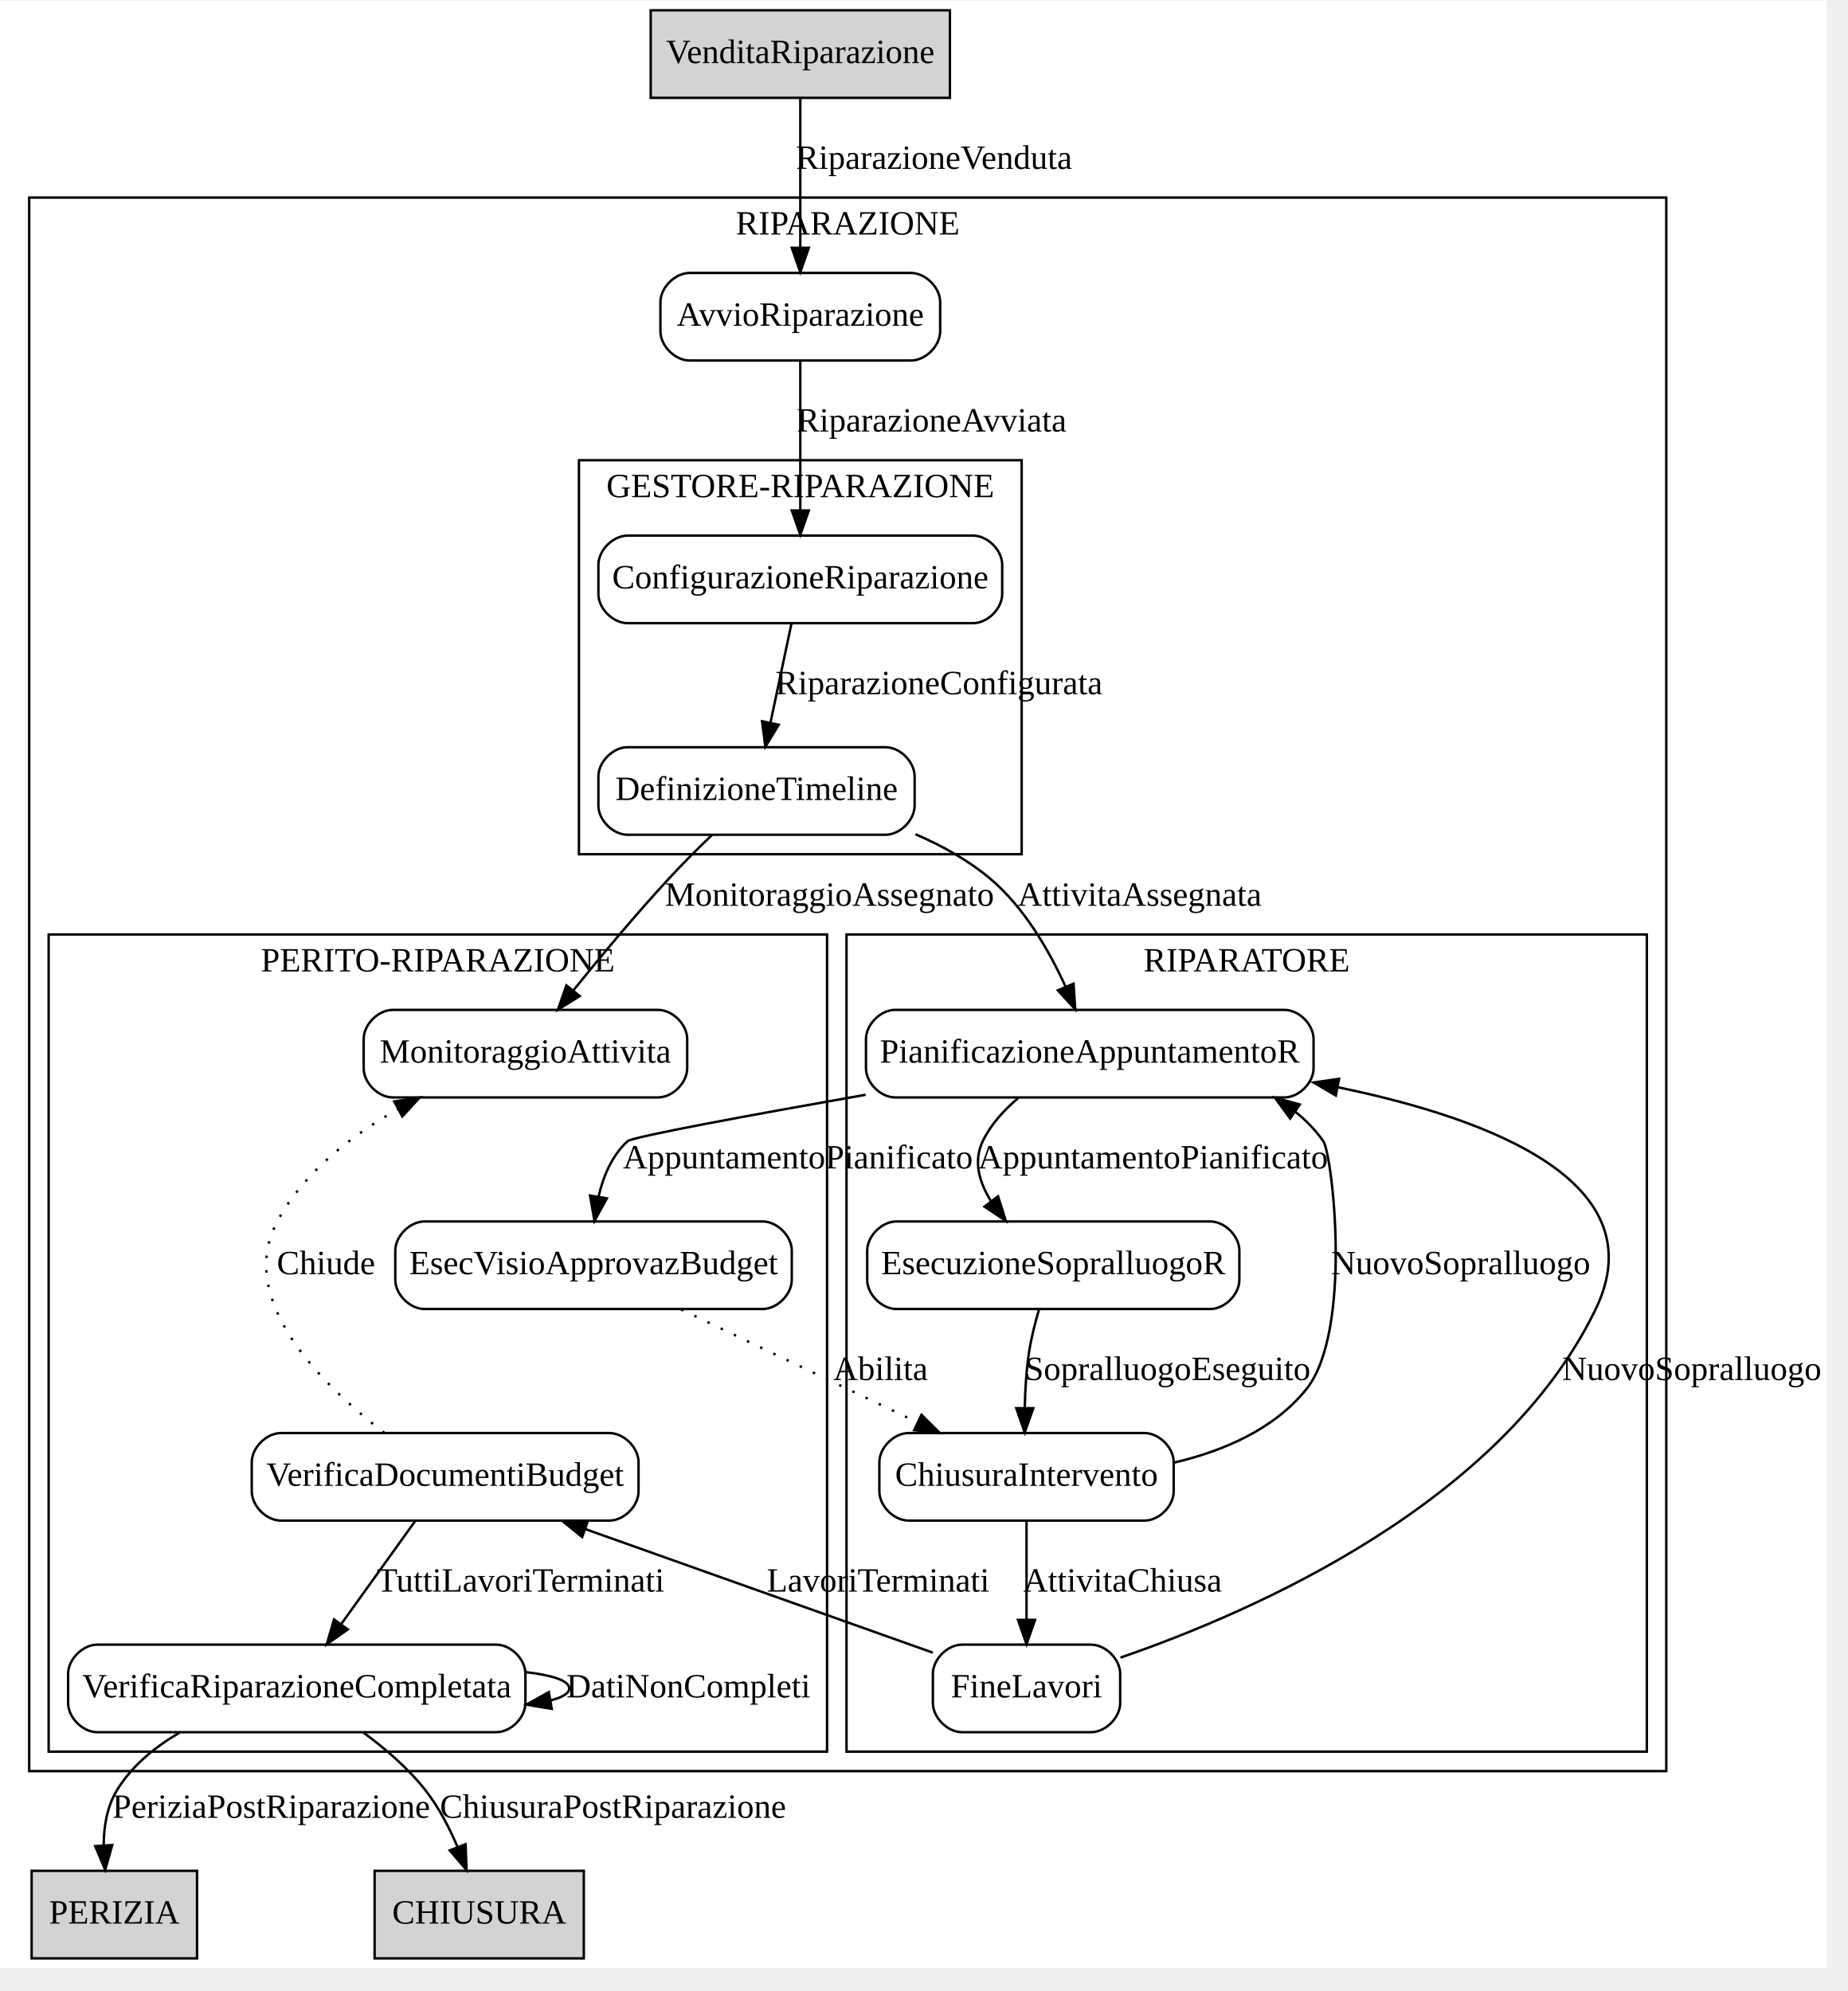
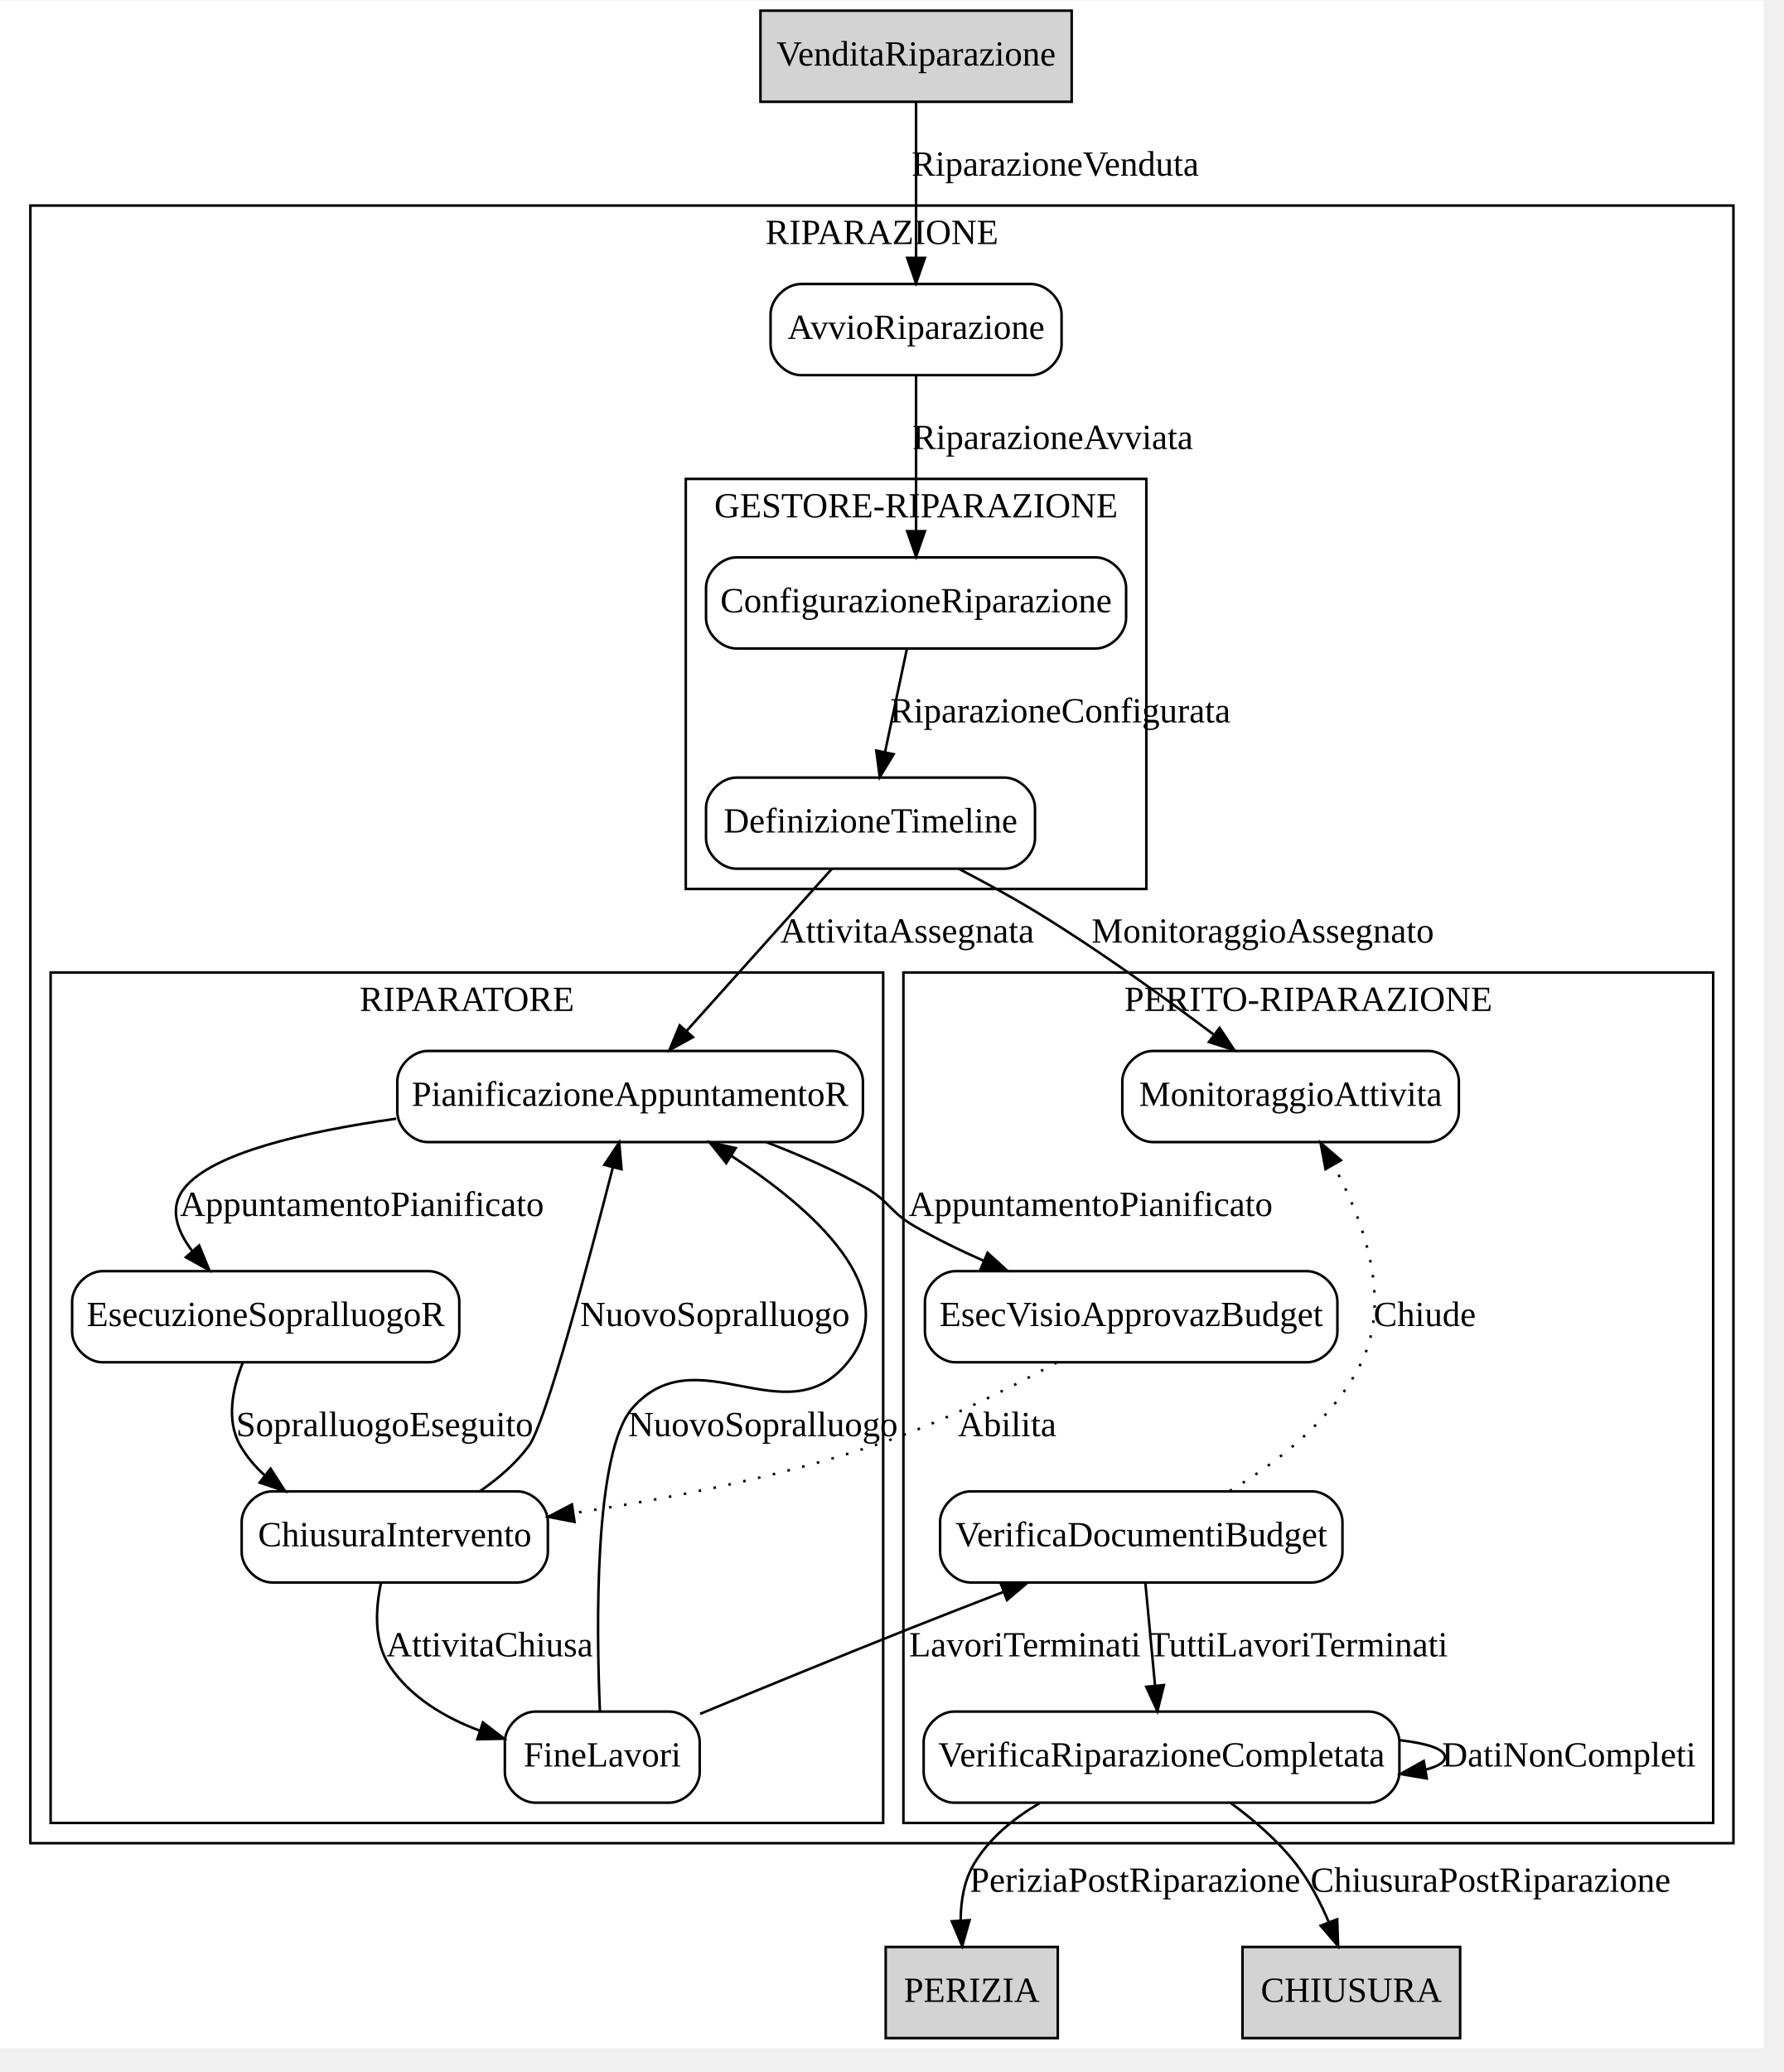
- <svg xmlns="http://www.w3.org/2000/svg" width="334pt" height="360pt" viewBox="0.00 0.00 334.19 360.00">
+ <svg xmlns="http://www.w3.org/2000/svg" width="310pt" height="360pt" viewBox="0.00 0.00 310.16 360.00">
  <g id="graph0" class="graph" transform="scale(0.44 0.44) rotate(0) translate(4 805)">
-     <polygon fill="white" stroke="transparent" points="-4,4 -4,-805 747,-805 747,4 -4,4" />
-     <g id="clust1" class="cluster">
+     <polygon fill="white" stroke="transparent" points="-4,4 -4,-805 693,-805 693,4 -4,4" />
+     <g id="clust2" class="cluster">
      <polygon fill="none" stroke="black" points="8,-77 8,-724 681,-724 681,-77 8,-77" />
      <text text-anchor="middle" x="344.5" y="-708.8" font-family="Times New Roman,serif" font-size="14.00">RIPARAZIONE</text>
    </g>
-     <g id="clust3" class="cluster">
-       <polygon fill="none" stroke="black" points="16,-85 16,-421 336,-421 336,-85 16,-85" />
-       <text text-anchor="middle" x="176" y="-405.8" font-family="Times New Roman,serif" font-size="14.00">PERITO-RIPARAZIONE</text>
-     </g>
-     <g id="clust2" class="cluster">
-       <polygon fill="none" stroke="black" points="234,-454 234,-616 416,-616 416,-454 234,-454" />
-       <text text-anchor="middle" x="325" y="-600.8" font-family="Times New Roman,serif" font-size="14.00">GESTORE-RIPARAZIONE</text>
+     <g id="clust5" class="cluster">
+       <polygon fill="none" stroke="black" points="353,-85 353,-421 673,-421 673,-85 353,-85" />
+       <text text-anchor="middle" x="513" y="-405.8" font-family="Times New Roman,serif" font-size="14.00">PERITO-RIPARAZIONE</text>
    </g>
    <g id="clust4" class="cluster">
-       <polygon fill="none" stroke="black" points="344,-85 344,-421 673,-421 673,-85 344,-85" />
-       <text text-anchor="middle" x="508.5" y="-405.8" font-family="Times New Roman,serif" font-size="14.00">RIPARATORE</text>
+       <polygon fill="none" stroke="black" points="16,-85 16,-421 345,-421 345,-85 16,-85" />
+       <text text-anchor="middle" x="180.5" y="-405.8" font-family="Times New Roman,serif" font-size="14.00">RIPARATORE</text>
+     </g>
+     <g id="clust3" class="cluster">
+       <polygon fill="none" stroke="black" points="267,-454 267,-616 449,-616 449,-454 267,-454" />
+       <text text-anchor="middle" x="358" y="-600.8" font-family="Times New Roman,serif" font-size="14.00">GESTORE-RIPARAZIONE</text>
    </g>
    <g id="node1" class="node">
-       <path fill="none" stroke="black" d="M396,-585C396,-585 254,-585 254,-585 248,-585 242,-579 242,-573 242,-573 242,-561 242,-561 242,-555 248,-549 254,-549 254,-549 396,-549 396,-549 402,-549 408,-555 408,-561 408,-561 408,-573 408,-573 408,-579 402,-585 396,-585" />
-       <text text-anchor="middle" x="325" y="-563.3" font-family="Times New Roman,serif" font-size="14.00">ConfigurazioneRiparazione</text>
+       <polygon fill="lightgrey" stroke="black" points="419.5,-801 296.5,-801 296.5,-765 419.5,-765 419.5,-801" />
+       <text text-anchor="middle" x="358" y="-779.3" font-family="Times New Roman,serif" font-size="14.00">VenditaRiparazione</text>
+     </g>
+     <g id="node12" class="node">
+       <path fill="none" stroke="black" d="M403.5,-693C403.5,-693 312.5,-693 312.5,-693 306.5,-693 300.5,-687 300.5,-681 300.5,-681 300.5,-669 300.5,-669 300.5,-663 306.5,-657 312.5,-657 312.5,-657 403.5,-657 403.5,-657 409.5,-657 415.5,-663 415.5,-669 415.5,-669 415.5,-681 415.5,-681 415.5,-687 409.5,-693 403.5,-693" />
+       <text text-anchor="middle" x="358" y="-671.3" font-family="Times New Roman,serif" font-size="14.00">AvvioRiparazione</text>
+     </g>
+     <g id="edge1" class="edge">
+       <path fill="none" stroke="black" d="M358,-764.97C358,-748.38 358,-722.88 358,-703.43" />
+       <polygon fill="black" stroke="black" points="361.5,-703.34 358,-693.34 354.5,-703.34 361.5,-703.34" />
+       <text text-anchor="middle" x="413" y="-735.8" font-family="Times New Roman,serif" font-size="14.00">RiparazioneVenduta</text>
    </g>
    <g id="node2" class="node">
-       <path fill="none" stroke="black" d="M360,-498C360,-498 254,-498 254,-498 248,-498 242,-492 242,-486 242,-486 242,-474 242,-474 242,-468 248,-462 254,-462 254,-462 360,-462 360,-462 366,-462 372,-468 372,-474 372,-474 372,-486 372,-486 372,-492 366,-498 360,-498" />
-       <text text-anchor="middle" x="307" y="-476.3" font-family="Times New Roman,serif" font-size="14.00">DefinizioneTimeline</text>
+       <path fill="none" stroke="black" d="M429,-585C429,-585 287,-585 287,-585 281,-585 275,-579 275,-573 275,-573 275,-561 275,-561 275,-555 281,-549 287,-549 287,-549 429,-549 429,-549 435,-549 441,-555 441,-561 441,-561 441,-573 441,-573 441,-579 435,-585 429,-585" />
+       <text text-anchor="middle" x="358" y="-563.3" font-family="Times New Roman,serif" font-size="14.00">ConfigurazioneRiparazione</text>
+     </g>
+     <g id="node3" class="node">
+       <path fill="none" stroke="black" d="M393,-498C393,-498 287,-498 287,-498 281,-498 275,-492 275,-486 275,-486 275,-474 275,-474 275,-468 281,-462 287,-462 287,-462 393,-462 393,-462 399,-462 405,-468 405,-474 405,-474 405,-486 405,-486 405,-492 399,-498 393,-498" />
+       <text text-anchor="middle" x="340" y="-476.3" font-family="Times New Roman,serif" font-size="14.00">DefinizioneTimeline</text>
    </g>
    <g id="edge3" class="edge">
-       <path fill="none" stroke="black" d="M321.36,-548.8C318.89,-537.16 315.59,-521.55 312.77,-508.24" />
-       <polygon fill="black" stroke="black" points="316.13,-507.23 310.64,-498.18 309.28,-508.68 316.13,-507.23" />
-       <text text-anchor="middle" x="382" y="-519.8" font-family="Times New Roman,serif" font-size="14.00">RiparazioneConfigurata</text>
+       <path fill="none" stroke="black" d="M354.36,-548.8C351.89,-537.16 348.59,-521.55 345.77,-508.24" />
+       <polygon fill="black" stroke="black" points="349.13,-507.23 343.64,-498.18 342.28,-508.68 349.13,-507.23" />
+       <text text-anchor="middle" x="415" y="-519.8" font-family="Times New Roman,serif" font-size="14.00">RiparazioneConfigurata</text>
    </g>
-     <g id="node3" class="node">
-       <path fill="none" stroke="black" d="M266.5,-390C266.5,-390 157.5,-390 157.5,-390 151.5,-390 145.5,-384 145.5,-378 145.5,-378 145.5,-366 145.5,-366 145.5,-360 151.5,-354 157.5,-354 157.5,-354 266.5,-354 266.5,-354 272.5,-354 278.5,-360 278.5,-366 278.5,-366 278.5,-378 278.5,-378 278.5,-384 272.5,-390 266.5,-390" />
-       <text text-anchor="middle" x="212" y="-368.3" font-family="Times New Roman,serif" font-size="14.00">MonitoraggioAttivita</text>
+     <g id="node4" class="node">
+       <path fill="none" stroke="black" d="M325,-390C325,-390 165,-390 165,-390 159,-390 153,-384 153,-378 153,-378 153,-366 153,-366 153,-360 159,-354 165,-354 165,-354 325,-354 325,-354 331,-354 337,-360 337,-366 337,-366 337,-378 337,-378 337,-384 331,-390 325,-390" />
+       <text text-anchor="middle" x="245" y="-368.3" font-family="Times New Roman,serif" font-size="14.00">PianificazioneAppuntamentoR</text>
+     </g>
+     <g id="edge5" class="edge">
+       <path fill="none" stroke="black" d="M324.74,-461.97C309.25,-444.69 285.1,-417.74 267.43,-398.03" />
+       <polygon fill="black" stroke="black" points="269.82,-395.45 260.54,-390.34 264.61,-400.12 269.82,-395.45" />
+       <text text-anchor="middle" x="354.5" y="-432.8" font-family="Times New Roman,serif" font-size="14.00">AttivitaAssegnata</text>
+     </g>
+     <g id="node8" class="node">
+       <path fill="none" stroke="black" d="M560.5,-390C560.5,-390 451.5,-390 451.5,-390 445.5,-390 439.5,-384 439.5,-378 439.5,-378 439.5,-366 439.5,-366 439.5,-360 445.5,-354 451.5,-354 451.5,-354 560.5,-354 560.5,-354 566.5,-354 572.5,-360 572.5,-366 572.5,-366 572.5,-378 572.5,-378 572.5,-384 566.5,-390 560.5,-390" />
+       <text text-anchor="middle" x="506" y="-368.3" font-family="Times New Roman,serif" font-size="14.00">MonitoraggioAttivita</text>
    </g>
    <g id="edge4" class="edge">
-       <path fill="none" stroke="black" d="M288.68,-461.92C282.9,-456.33 276.56,-450.02 271,-444 257.39,-429.29 243,-412.01 231.84,-398.18" />
-       <polygon fill="black" stroke="black" points="234.32,-395.68 225.34,-390.07 228.86,-400.06 234.32,-395.68" />
-       <text text-anchor="middle" x="337" y="-432.8" font-family="Times New Roman,serif" font-size="14.00">MonitoraggioAssegnato</text>
+       <path fill="none" stroke="black" d="M374.95,-461.93C385.42,-456.49 396.83,-450.26 407,-444 430.85,-429.32 456.51,-410.83 475.73,-396.4" />
+       <polygon fill="black" stroke="black" points="477.95,-399.11 483.81,-390.29 473.73,-393.53 477.95,-399.11" />
+       <text text-anchor="middle" x="495" y="-432.8" font-family="Times New Roman,serif" font-size="14.00">MonitoraggioAssegnato</text>
+     </g>
+     <g id="node5" class="node">
+       <path fill="none" stroke="black" d="M165.5,-303C165.5,-303 36.5,-303 36.5,-303 30.5,-303 24.5,-297 24.5,-291 24.5,-291 24.5,-279 24.5,-279 24.5,-273 30.5,-267 36.5,-267 36.5,-267 165.5,-267 165.5,-267 171.5,-267 177.5,-273 177.5,-279 177.5,-279 177.5,-291 177.5,-291 177.5,-297 171.5,-303 165.5,-303" />
+       <text text-anchor="middle" x="101" y="-281.3" font-family="Times New Roman,serif" font-size="14.00">EsecuzioneSopralluogoR</text>
+     </g>
+     <g id="edge15" class="edge">
+       <path fill="none" stroke="black" d="M152.54,-363.24C116.08,-358.09 80.22,-349.67 69,-336 62.66,-328.27 65.72,-319.22 71.96,-310.96" />
+       <polygon fill="black" stroke="black" points="74.7,-313.15 78.72,-303.35 69.46,-308.5 74.7,-313.15" />
+       <text text-anchor="middle" x="139" y="-324.8" font-family="Times New Roman,serif" font-size="14.00">AppuntamentoPianificato</text>
+     </g>
+     <g id="node9" class="node">
+       <path fill="none" stroke="black" d="M512.5,-303C512.5,-303 373.5,-303 373.5,-303 367.5,-303 361.5,-297 361.5,-291 361.5,-291 361.5,-279 361.5,-279 361.5,-273 367.5,-267 373.5,-267 373.5,-267 512.5,-267 512.5,-267 518.5,-267 524.5,-273 524.5,-279 524.5,-279 524.5,-291 524.5,-291 524.5,-297 518.5,-303 512.5,-303" />
+       <text text-anchor="middle" x="443" y="-281.3" font-family="Times New Roman,serif" font-size="14.00">EsecVisioApprovazBudget</text>
+     </g>
+     <g id="edge14" class="edge">
+       <path fill="none" stroke="black" d="M298.9,-353.93C312.05,-348.9 325.83,-342.87 338,-336 347.37,-330.71 347.7,-326.41 357,-321 365.67,-315.95 375.21,-311.29 384.68,-307.12" />
+       <polygon fill="black" stroke="black" points="386.26,-310.25 394.1,-303.12 383.53,-303.81 386.26,-310.25" />
+       <text text-anchor="middle" x="427" y="-324.8" font-family="Times New Roman,serif" font-size="14.00">AppuntamentoPianificato</text>
+     </g>
+     <g id="node6" class="node">
+       <path fill="none" stroke="black" d="M200.5,-216C200.5,-216 103.5,-216 103.5,-216 97.5,-216 91.5,-210 91.5,-204 91.5,-204 91.5,-192 91.5,-192 91.5,-186 97.5,-180 103.5,-180 103.5,-180 200.5,-180 200.5,-180 206.5,-180 212.5,-186 212.5,-192 212.5,-192 212.5,-204 212.5,-204 212.5,-210 206.5,-216 200.5,-216" />
+       <text text-anchor="middle" x="152" y="-194.3" font-family="Times New Roman,serif" font-size="14.00">ChiusuraIntervento</text>
+     </g>
+     <g id="edge16" class="edge">
+       <path fill="none" stroke="black" d="M91.93,-266.82C87.9,-256.7 85.23,-243.96 91,-234 93.51,-229.67 96.77,-225.83 100.49,-222.44" />
+       <polygon fill="black" stroke="black" points="102.92,-224.98 108.66,-216.07 98.62,-219.46 102.92,-224.98" />
+       <text text-anchor="middle" x="148" y="-237.8" font-family="Times New Roman,serif" font-size="14.00">SopralluogoEseguito</text>
+     </g>
+     <g id="edge17" class="edge">
+       <path fill="none" stroke="black" d="M185.56,-216C192.8,-220.97 199.83,-226.99 205,-234 211.61,-242.95 228.63,-306.78 238.21,-344.08" />
+       <polygon fill="black" stroke="black" points="234.83,-345 240.69,-353.83 241.61,-343.27 234.83,-345" />
+       <text text-anchor="middle" x="278.5" y="-281.3" font-family="Times New Roman,serif" font-size="14.00">NuovoSopralluogo</text>
    </g>
    <g id="node7" class="node">
-       <path fill="none" stroke="black" d="M524,-390C524,-390 364,-390 364,-390 358,-390 352,-384 352,-378 352,-378 352,-366 352,-366 352,-360 358,-354 364,-354 364,-354 524,-354 524,-354 530,-354 536,-360 536,-366 536,-366 536,-378 536,-378 536,-384 530,-390 524,-390" />
-       <text text-anchor="middle" x="444" y="-368.3" font-family="Times New Roman,serif" font-size="14.00">PianificazioneAppuntamentoR</text>
+       <path fill="none" stroke="black" d="M260.5,-129C260.5,-129 207.5,-129 207.5,-129 201.5,-129 195.5,-123 195.5,-117 195.5,-117 195.5,-105 195.5,-105 195.5,-99 201.5,-93 207.5,-93 207.5,-93 260.5,-93 260.5,-93 266.5,-93 272.5,-99 272.5,-105 272.5,-105 272.5,-117 272.5,-117 272.5,-123 266.5,-129 260.5,-129" />
+       <text text-anchor="middle" x="234" y="-107.3" font-family="Times New Roman,serif" font-size="14.00">FineLavori</text>
    </g>
-     <g id="edge5" class="edge">
-       <path fill="none" stroke="black" d="M372.33,-462.22C383.31,-457.5 394.03,-451.53 403,-444 417.04,-432.21 427.33,-414.32 434.09,-399.44" />
-       <polygon fill="black" stroke="black" points="437.33,-400.77 438.03,-390.2 430.89,-398.03 437.33,-400.77" />
-       <text text-anchor="middle" x="464.5" y="-432.8" font-family="Times New Roman,serif" font-size="14.00">AttivitaAssegnata</text>
+     <g id="edge18" class="edge">
+       <path fill="none" stroke="black" d="M146.57,-179.89C144.37,-169.54 143.64,-156.54 150,-147 158.26,-134.61 171.82,-126.6 185.67,-121.42" />
+       <polygon fill="black" stroke="black" points="186.83,-124.72 195.23,-118.27 184.64,-118.08 186.83,-124.72" />
+       <text text-anchor="middle" x="189.5" y="-150.8" font-family="Times New Roman,serif" font-size="14.00">AttivitaChiusa</text>
    </g>
-     <g id="node4" class="node">
-       <path fill="none" stroke="black" d="M309.5,-303C309.5,-303 170.5,-303 170.5,-303 164.5,-303 158.5,-297 158.5,-291 158.5,-291 158.5,-279 158.5,-279 158.5,-273 164.5,-267 170.5,-267 170.5,-267 309.5,-267 309.5,-267 315.5,-267 321.5,-273 321.5,-279 321.5,-279 321.5,-291 321.5,-291 321.5,-297 315.5,-303 309.5,-303" />
-       <text text-anchor="middle" x="240" y="-281.3" font-family="Times New Roman,serif" font-size="14.00">EsecVisioApprovazBudget</text>
+     <g id="edge20" class="edge">
+       <path fill="none" stroke="black" d="M233.07,-129.16C231.67,-161.93 230.65,-231.66 246,-249 271.6,-277.91 306.69,-237 331,-267 353.95,-295.32 317.23,-327.64 284.9,-348.63" />
+       <polygon fill="black" stroke="black" points="282.99,-345.69 276.38,-353.97 286.72,-351.62 282.99,-345.69" />
+       <text text-anchor="middle" x="297.5" y="-237.8" font-family="Times New Roman,serif" font-size="14.00">NuovoSopralluogo</text>
+     </g>
+     <g id="node10" class="node">
+       <path fill="none" stroke="black" d="M514.5,-216C514.5,-216 379.5,-216 379.5,-216 373.5,-216 367.5,-210 367.5,-204 367.5,-204 367.5,-192 367.5,-192 367.5,-186 373.5,-180 379.5,-180 379.5,-180 514.5,-180 514.5,-180 520.5,-180 526.5,-186 526.5,-192 526.5,-192 526.5,-204 526.5,-204 526.5,-210 520.5,-216 514.5,-216" />
+       <text text-anchor="middle" x="447" y="-194.3" font-family="Times New Roman,serif" font-size="14.00">VerificaDocumentiBudget</text>
+     </g>
+     <g id="edge19" class="edge">
+       <path fill="none" stroke="black" d="M272.65,-128.09C296.6,-138 328.02,-150.89 356,-162 367.79,-166.68 380.48,-171.63 392.53,-176.27" />
+       <polygon fill="black" stroke="black" points="391.44,-179.6 402.03,-179.93 393.95,-173.07 391.44,-179.6" />
+       <text text-anchor="middle" x="401" y="-150.8" font-family="Times New Roman,serif" font-size="14.00">LavoriTerminati</text>
    </g>
    <g id="edge6" class="edge">
</g>
-     <g id="node5" class="node">
-       <path fill="none" stroke="black" d="M246.5,-216C246.5,-216 111.5,-216 111.5,-216 105.5,-216 99.5,-210 99.5,-204 99.5,-204 99.5,-192 99.5,-192 99.5,-186 105.5,-180 111.5,-180 111.5,-180 246.5,-180 246.5,-180 252.5,-180 258.5,-186 258.5,-192 258.5,-192 258.5,-204 258.5,-204 258.5,-210 252.5,-216 246.5,-216" />
-       <text text-anchor="middle" x="179" y="-194.3" font-family="Times New Roman,serif" font-size="14.00">VerificaDocumentiBudget</text>
+     <g id="edge8" class="edge">
+       <path fill="none" stroke="black" stroke-dasharray="1,5" d="M413.56,-266.89C393.66,-256.01 366.46,-242.42 341,-234 302.77,-221.36 258.6,-212.86 222.57,-207.4" />
+       <polygon fill="black" stroke="black" points="223.04,-203.93 212.64,-205.94 222.02,-210.86 223.04,-203.93" />
+       <text text-anchor="middle" x="394" y="-237.8" font-family="Times New Roman,serif" font-size="14.00">Abilita</text>
    </g>
    <g id="edge7" class="edge">
</g>
-     <g id="node9" class="node">
-       <path fill="none" stroke="black" d="M466.5,-216C466.5,-216 369.5,-216 369.5,-216 363.5,-216 357.5,-210 357.5,-204 357.5,-204 357.5,-192 357.5,-192 357.5,-186 363.5,-180 369.5,-180 369.5,-180 466.5,-180 466.5,-180 472.5,-180 478.5,-186 478.5,-192 478.5,-192 478.5,-204 478.5,-204 478.5,-210 472.5,-216 466.5,-216" />
-       <text text-anchor="middle" x="418" y="-194.3" font-family="Times New Roman,serif" font-size="14.00">ChiusuraIntervento</text>
+     <g id="edge9" class="edge">
+       <path fill="none" stroke="black" stroke-dasharray="1,5" d="M481.99,-216.19C501.15,-227.68 523.16,-244.77 534,-267 546.21,-292.04 534.73,-323.15 523,-344.79" />
+       <polygon fill="black" stroke="black" points="519.81,-343.31 517.85,-353.72 525.87,-346.81 519.81,-343.31" />
+       <text text-anchor="middle" x="559" y="-281.3" font-family="Times New Roman,serif" font-size="14.00">Chiude</text>
    </g>
-     <g id="edge8" class="edge">
-       <path fill="none" stroke="black" stroke-dasharray="1,5" d="M276.02,-266.8C303.98,-253.45 342.9,-234.86 372.93,-220.52" />
-       <polygon fill="black" stroke="black" points="374.82,-223.5 382.34,-216.03 371.8,-217.18 374.82,-223.5" />
-       <text text-anchor="middle" x="358" y="-237.8" font-family="Times New Roman,serif" font-size="14.00">Abilita</text>
-     </g>
-     <g id="edge9" class="edge">
-       <path fill="none" stroke="black" stroke-dasharray="1,5" d="M154.06,-216.04C127.91,-236.15 92.82,-270.91 110,-303 120.75,-323.09 140.34,-338.26 159.51,-349.13" />
-       <polygon fill="black" stroke="black" points="158.07,-352.33 168.54,-353.97 161.38,-346.16 158.07,-352.33" />
-       <text text-anchor="middle" x="130" y="-281.3" font-family="Times New Roman,serif" font-size="14.00">Chiude</text>
-     </g>
-     <g id="node6" class="node">
-       <path fill="none" stroke="black" d="M200,-129C200,-129 36,-129 36,-129 30,-129 24,-123 24,-117 24,-117 24,-105 24,-105 24,-99 30,-93 36,-93 36,-93 200,-93 200,-93 206,-93 212,-99 212,-105 212,-105 212,-117 212,-117 212,-123 206,-129 200,-129" />
-       <text text-anchor="middle" x="118" y="-107.3" font-family="Times New Roman,serif" font-size="14.00">VerificaRiparazioneCompletata</text>
+     <g id="node11" class="node">
+       <path fill="none" stroke="black" d="M537,-129C537,-129 373,-129 373,-129 367,-129 361,-123 361,-117 361,-117 361,-105 361,-105 361,-99 367,-93 373,-93 373,-93 537,-93 537,-93 543,-93 549,-99 549,-105 549,-105 549,-117 549,-117 549,-123 543,-129 537,-129" />
+       <text text-anchor="middle" x="455" y="-107.3" font-family="Times New Roman,serif" font-size="14.00">VerificaRiparazioneCompletata</text>
    </g>
    <g id="edge10" class="edge">
-       <path fill="none" stroke="black" d="M166.66,-179.8C157.97,-167.7 146.21,-151.3 136.42,-137.67" />
-       <polygon fill="black" stroke="black" points="139,-135.26 130.33,-129.18 133.31,-139.34 139,-135.26" />
-       <text text-anchor="middle" x="210" y="-150.8" font-family="Times New Roman,serif" font-size="14.00">TuttiLavoriTerminati</text>
+       <path fill="none" stroke="black" d="M448.62,-179.8C449.71,-168.16 451.18,-152.55 452.44,-139.24" />
+       <polygon fill="black" stroke="black" points="455.93,-139.46 453.38,-129.18 448.96,-138.8 455.93,-139.46" />
+       <text text-anchor="middle" x="509" y="-150.8" font-family="Times New Roman,serif" font-size="14.00">TuttiLavoriTerminati</text>
    </g>
    <g id="edge11" class="edge">
-       <path fill="none" stroke="black" d="M212.37,-117.67C223.07,-116.42 230,-114.2 230,-111 230,-108.95 227.16,-107.3 222.3,-106.05" />
-       <polygon fill="black" stroke="black" points="222.82,-102.59 212.37,-104.33 221.63,-109.49 222.82,-102.59" />
-       <text text-anchor="middle" x="279" y="-107.3" font-family="Times New Roman,serif" font-size="14.00">DatiNonCompleti</text>
+       <path fill="none" stroke="black" d="M549.37,-117.67C560.07,-116.42 567,-114.2 567,-111 567,-108.95 564.16,-107.3 559.3,-106.05" />
+       <polygon fill="black" stroke="black" points="559.82,-102.59 549.37,-104.33 558.63,-109.49 559.82,-102.59" />
+       <text text-anchor="middle" x="616" y="-107.3" font-family="Times New Roman,serif" font-size="14.00">DatiNonCompleti</text>
    </g>
    <g id="node13" class="node">
-       <polygon fill="lightgrey" stroke="black" points="77,-36 9,-36 9,0 77,0 77,-36" />
-       <text text-anchor="middle" x="43" y="-14.3" font-family="Times New Roman,serif" font-size="14.00">PERIZIA</text>
+       <polygon fill="lightgrey" stroke="black" points="414,-36 346,-36 346,0 414,0 414,-36" />
+       <text text-anchor="middle" x="380" y="-14.3" font-family="Times New Roman,serif" font-size="14.00">PERIZIA</text>
    </g>
    <g id="edge12" class="edge">
-       <path fill="none" stroke="black" d="M69.76,-92.78C59.57,-86.84 50.07,-79.06 44,-69 39.99,-62.35 38.66,-54.25 38.63,-46.53" />
-       <polygon fill="black" stroke="black" points="42.13,-46.59 39.25,-36.39 35.14,-46.15 42.13,-46.59" />
-       <text text-anchor="middle" x="107.5" y="-57.8" font-family="Times New Roman,serif" font-size="14.00">PeriziaPostRiparazione</text>
+       <path fill="none" stroke="black" d="M406.76,-92.78C396.57,-86.84 387.07,-79.06 381,-69 376.99,-62.35 375.66,-54.25 375.63,-46.53" />
+       <polygon fill="black" stroke="black" points="379.13,-46.59 376.25,-36.39 372.14,-46.15 379.13,-46.59" />
+       <text text-anchor="middle" x="444.5" y="-57.8" font-family="Times New Roman,serif" font-size="14.00">PeriziaPostRiparazione</text>
    </g>
    <g id="node14" class="node">
-       <polygon fill="lightgrey" stroke="black" points="236,-36 150,-36 150,0 236,0 236,-36" />
-       <text text-anchor="middle" x="193" y="-14.3" font-family="Times New Roman,serif" font-size="14.00">CHIUSURA</text>
+       <polygon fill="lightgrey" stroke="black" points="573,-36 487,-36 487,0 573,0 573,-36" />
+       <text text-anchor="middle" x="530" y="-14.3" font-family="Times New Roman,serif" font-size="14.00">CHIUSURA</text>
    </g>
    <g id="edge13" class="edge">
-       <path fill="none" stroke="black" d="M145.35,-92.89C154.37,-86.26 163.91,-78.07 171,-69 176.4,-62.09 180.77,-53.66 184.14,-45.7" />
-       <polygon fill="black" stroke="black" points="187.41,-46.94 187.78,-36.35 180.89,-44.41 187.41,-46.94" />
-       <text text-anchor="middle" x="248" y="-57.8" font-family="Times New Roman,serif" font-size="14.00">ChiusuraPostRiparazione</text>
-     </g>
-     <g id="edge14" class="edge">
-       <path fill="none" stroke="black" d="M351.86,-355.1C304.41,-346.73 256,-337.83 254,-336 247.56,-330.12 243.99,-321.55 242.04,-313.16" />
-       <polygon fill="black" stroke="black" points="245.48,-312.5 240.38,-303.21 238.57,-313.65 245.48,-312.5" />
-       <text text-anchor="middle" x="324" y="-324.8" font-family="Times New Roman,serif" font-size="14.00">AppuntamentoPianificato</text>
-     </g>
-     <g id="node8" class="node">
-       <path fill="none" stroke="black" d="M493.5,-303C493.5,-303 364.5,-303 364.5,-303 358.5,-303 352.5,-297 352.5,-291 352.5,-291 352.5,-279 352.5,-279 352.5,-273 358.5,-267 364.5,-267 364.5,-267 493.5,-267 493.5,-267 499.5,-267 505.5,-273 505.5,-279 505.5,-279 505.5,-291 505.5,-291 505.5,-297 499.5,-303 493.5,-303" />
-       <text text-anchor="middle" x="429" y="-281.3" font-family="Times New Roman,serif" font-size="14.00">EsecuzioneSopralluogoR</text>
-     </g>
-     <g id="edge15" class="edge">
-       <path fill="none" stroke="black" d="M414.56,-353.71C408.68,-348.79 403.31,-342.86 400,-336 396.03,-327.77 398.55,-319.07 403.45,-311.27" />
-       <polygon fill="black" stroke="black" points="406.29,-313.33 409.51,-303.23 400.7,-309.11 406.29,-313.33" />
-       <text text-anchor="middle" x="470" y="-324.8" font-family="Times New Roman,serif" font-size="14.00">AppuntamentoPianificato</text>
-     </g>
-     <g id="edge16" class="edge">
-       <path fill="none" stroke="black" d="M423.12,-266.75C421.47,-261.15 419.88,-254.87 419,-249 417.91,-241.73 417.43,-233.8 417.28,-226.44" />
-       <polygon fill="black" stroke="black" points="420.78,-226.21 417.25,-216.22 413.78,-226.22 420.78,-226.21" />
-       <text text-anchor="middle" x="476" y="-237.8" font-family="Times New Roman,serif" font-size="14.00">SopralluogoEseguito</text>
-     </g>
-     <g id="edge17" class="edge">
-       <path fill="none" stroke="black" d="M478.59,-203.83C498.89,-208.58 519.72,-217.5 533,-234 552.22,-257.87 543.73,-330.67 540,-336 536.76,-340.63 532.83,-344.65 528.45,-348.15" />
-       <polygon fill="black" stroke="black" points="526.37,-345.33 520.11,-353.87 530.33,-351.1 526.37,-345.33" />
-       <text text-anchor="middle" x="596.5" y="-281.3" font-family="Times New Roman,serif" font-size="14.00">NuovoSopralluogo</text>
-     </g>
-     <g id="node10" class="node">
-       <path fill="none" stroke="black" d="M444.5,-129C444.5,-129 391.5,-129 391.5,-129 385.5,-129 379.5,-123 379.5,-117 379.5,-117 379.5,-105 379.5,-105 379.5,-99 385.5,-93 391.5,-93 391.5,-93 444.5,-93 444.5,-93 450.5,-93 456.5,-99 456.5,-105 456.5,-105 456.5,-117 456.5,-117 456.5,-123 450.5,-129 444.5,-129" />
-       <text text-anchor="middle" x="418" y="-107.3" font-family="Times New Roman,serif" font-size="14.00">FineLavori</text>
-     </g>
-     <g id="edge18" class="edge">
-       <path fill="none" stroke="black" d="M418,-179.8C418,-168.16 418,-152.55 418,-139.24" />
-       <polygon fill="black" stroke="black" points="421.5,-139.18 418,-129.18 414.5,-139.18 421.5,-139.18" />
-       <text text-anchor="middle" x="457.5" y="-150.8" font-family="Times New Roman,serif" font-size="14.00">AttivitaChiusa</text>
-     </g>
-     <g id="edge19" class="edge">
-       <path fill="none" stroke="black" d="M379.45,-125.71C340.8,-139.45 280.84,-160.78 236.56,-176.53" />
-       <polygon fill="black" stroke="black" points="235.33,-173.25 227.08,-179.9 237.67,-179.85 235.33,-173.25" />
-       <text text-anchor="middle" x="357" y="-150.8" font-family="Times New Roman,serif" font-size="14.00">LavoriTerminati</text>
-     </g>
-     <g id="edge20" class="edge">
-       <path fill="none" stroke="black" d="M456.61,-123.66C512.56,-142.97 613.66,-187.57 652,-267 676.91,-318.62 610.23,-344.97 545.88,-358.2" />
-       <polygon fill="black" stroke="black" points="545.14,-354.78 536,-360.14 546.49,-361.65 545.14,-354.78" />
-       <text text-anchor="middle" x="691.5" y="-237.8" font-family="Times New Roman,serif" font-size="14.00">NuovoSopralluogo</text>
-     </g>
-     <g id="node11" class="node">
-       <path fill="none" stroke="black" d="M370.5,-693C370.5,-693 279.5,-693 279.5,-693 273.5,-693 267.5,-687 267.5,-681 267.5,-681 267.5,-669 267.5,-669 267.5,-663 273.5,-657 279.5,-657 279.5,-657 370.5,-657 370.5,-657 376.5,-657 382.5,-663 382.5,-669 382.5,-669 382.5,-681 382.5,-681 382.5,-687 376.5,-693 370.5,-693" />
-       <text text-anchor="middle" x="325" y="-671.3" font-family="Times New Roman,serif" font-size="14.00">AvvioRiparazione</text>
+       <path fill="none" stroke="black" d="M482.35,-92.89C491.37,-86.26 500.91,-78.07 508,-69 513.4,-62.09 517.77,-53.66 521.14,-45.7" />
+       <polygon fill="black" stroke="black" points="524.41,-46.94 524.78,-36.35 517.89,-44.41 524.41,-46.94" />
+       <text text-anchor="middle" x="585" y="-57.8" font-family="Times New Roman,serif" font-size="14.00">ChiusuraPostRiparazione</text>
    </g>
    <g id="edge2" class="edge">
-       <path fill="none" stroke="black" d="M325,-656.97C325,-640.38 325,-614.88 325,-595.43" />
-       <polygon fill="black" stroke="black" points="328.5,-595.34 325,-585.34 321.5,-595.34 328.5,-595.34" />
-       <text text-anchor="middle" x="379" y="-627.8" font-family="Times New Roman,serif" font-size="14.00">RiparazioneAvviata</text>
-     </g>
-     <g id="node12" class="node">
-       <polygon fill="lightgrey" stroke="black" points="386.5,-801 263.5,-801 263.5,-765 386.5,-765 386.5,-801" />
-       <text text-anchor="middle" x="325" y="-779.3" font-family="Times New Roman,serif" font-size="14.00">VenditaRiparazione</text>
-     </g>
-     <g id="edge1" class="edge">
-       <path fill="none" stroke="black" d="M325,-764.97C325,-748.38 325,-722.88 325,-703.43" />
-       <polygon fill="black" stroke="black" points="328.5,-703.34 325,-693.34 321.5,-703.34 328.5,-703.34" />
-       <text text-anchor="middle" x="380" y="-735.8" font-family="Times New Roman,serif" font-size="14.00">RiparazioneVenduta</text>
+       <path fill="none" stroke="black" d="M358,-656.97C358,-640.38 358,-614.88 358,-595.43" />
+       <polygon fill="black" stroke="black" points="361.5,-595.34 358,-585.34 354.5,-595.34 361.5,-595.34" />
+       <text text-anchor="middle" x="412" y="-627.8" font-family="Times New Roman,serif" font-size="14.00">RiparazioneAvviata</text>
    </g>
  </g>
</svg>
